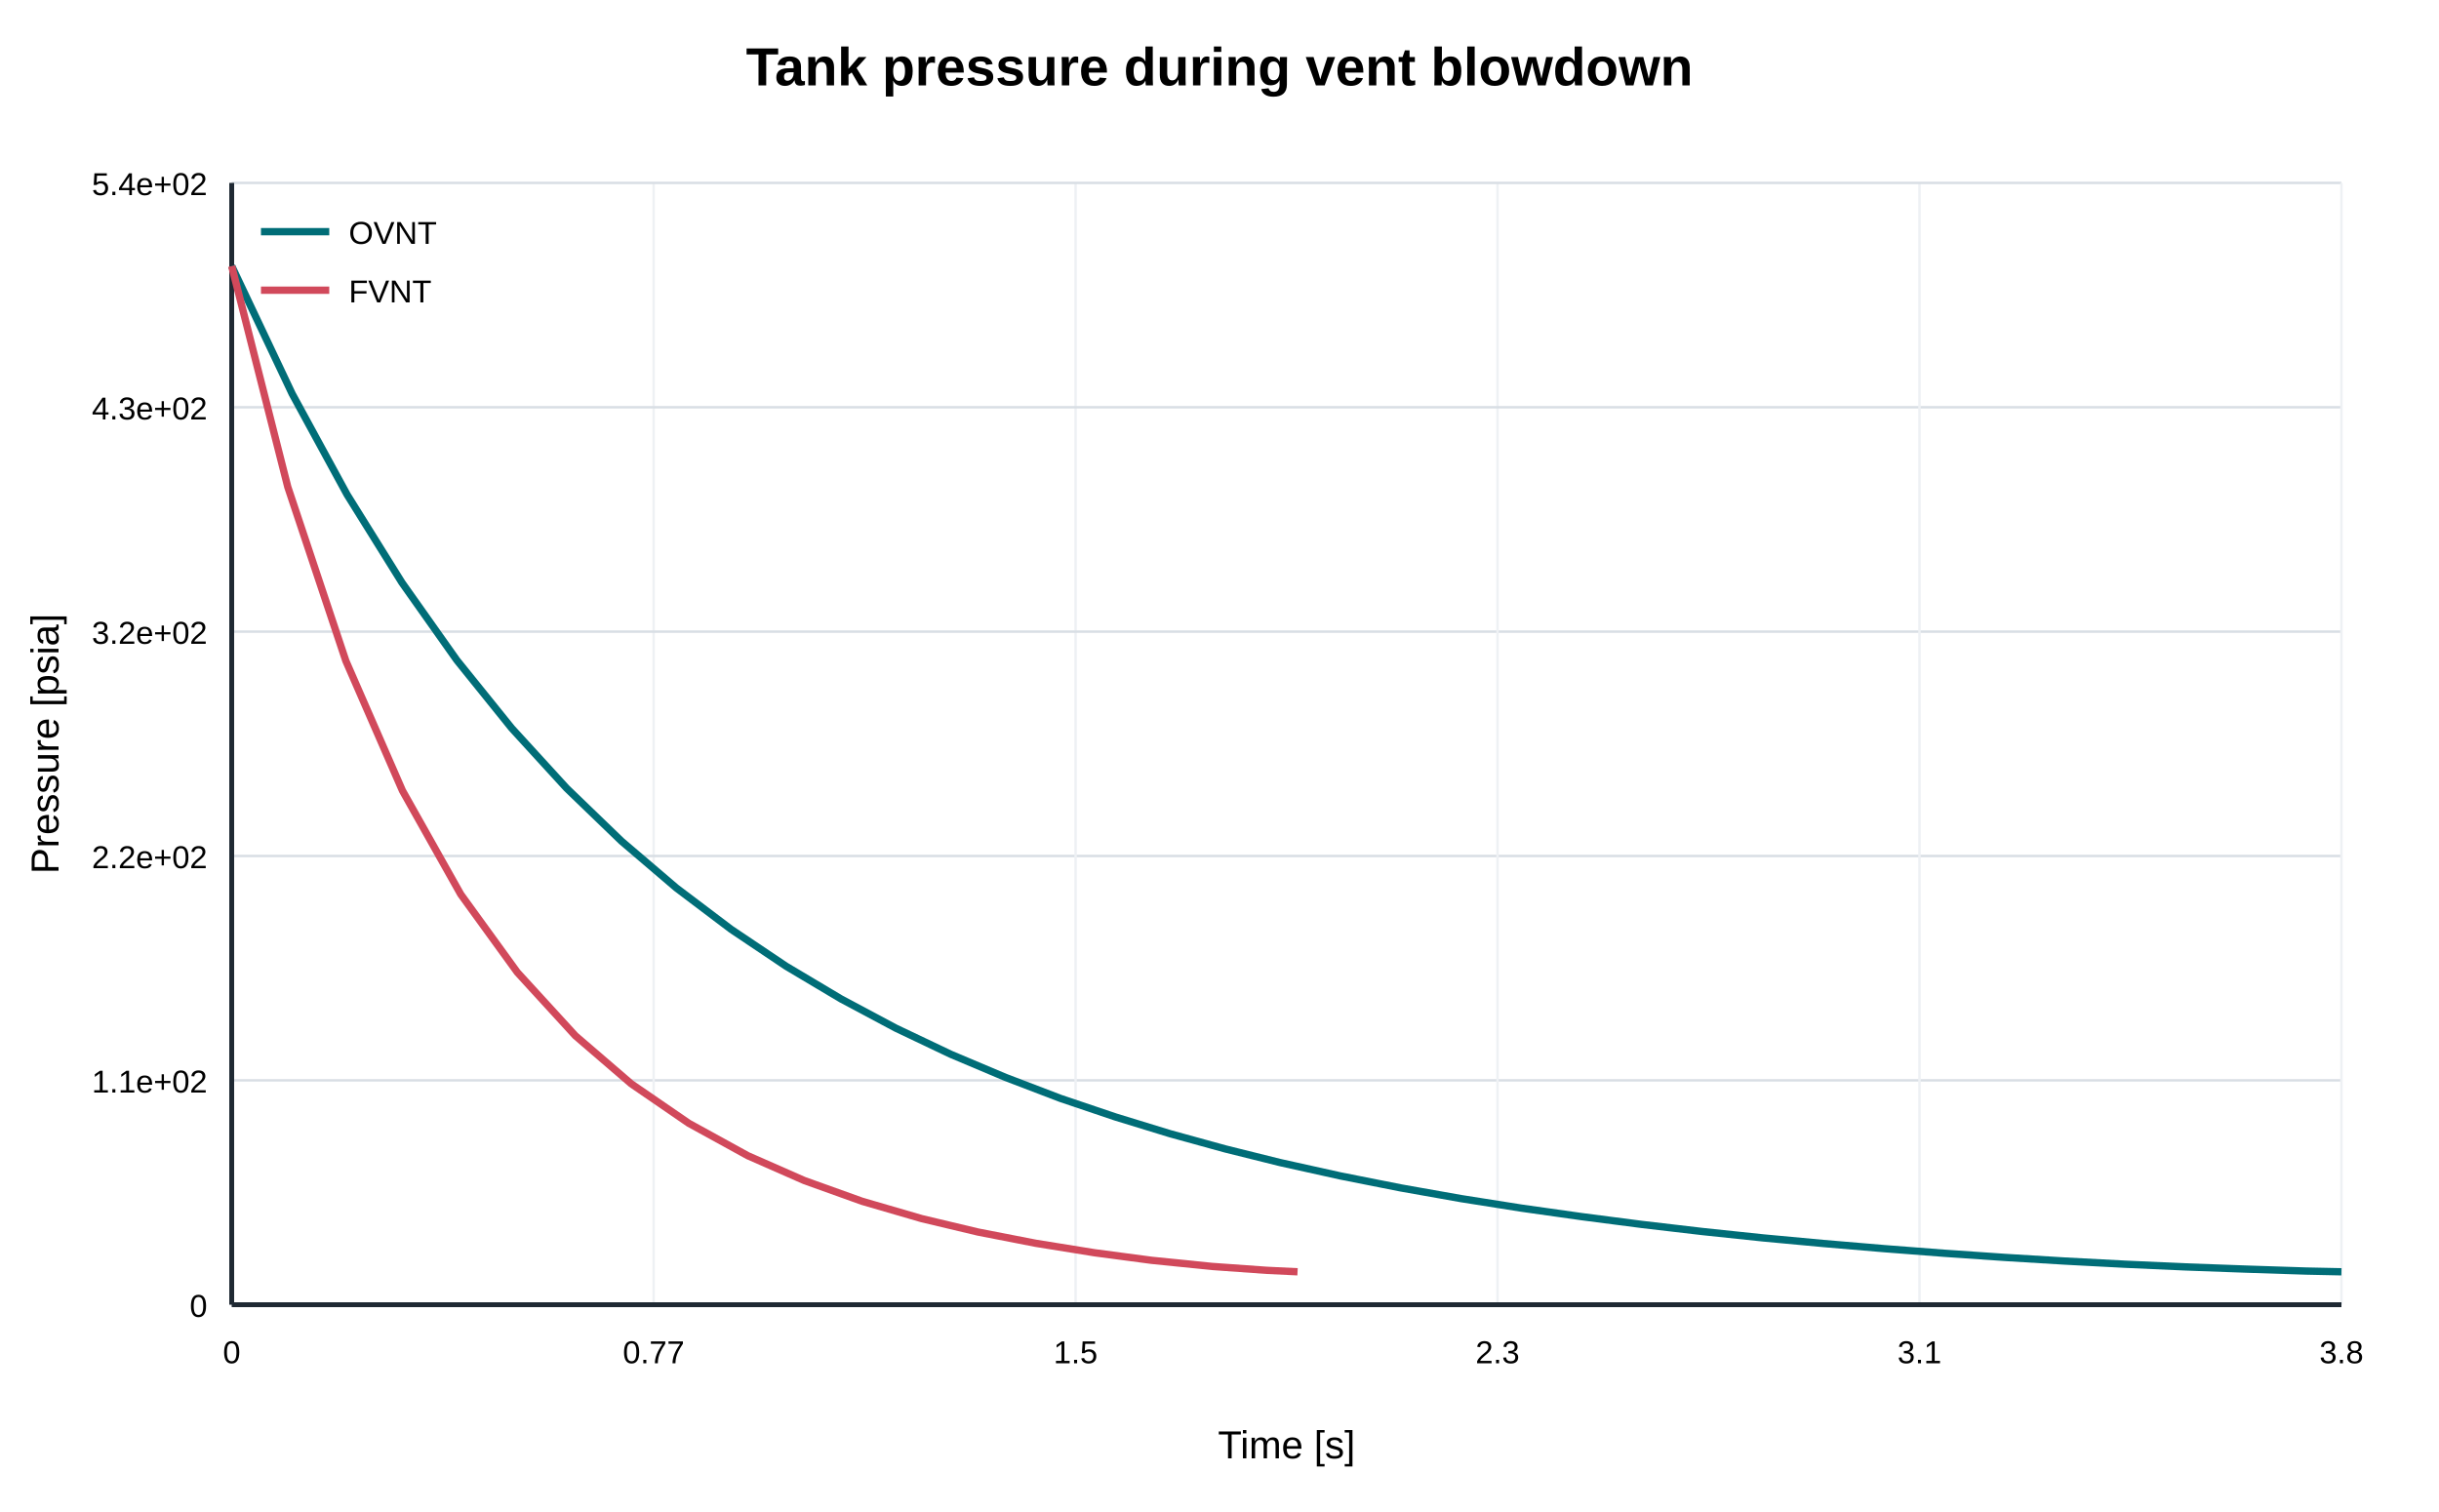
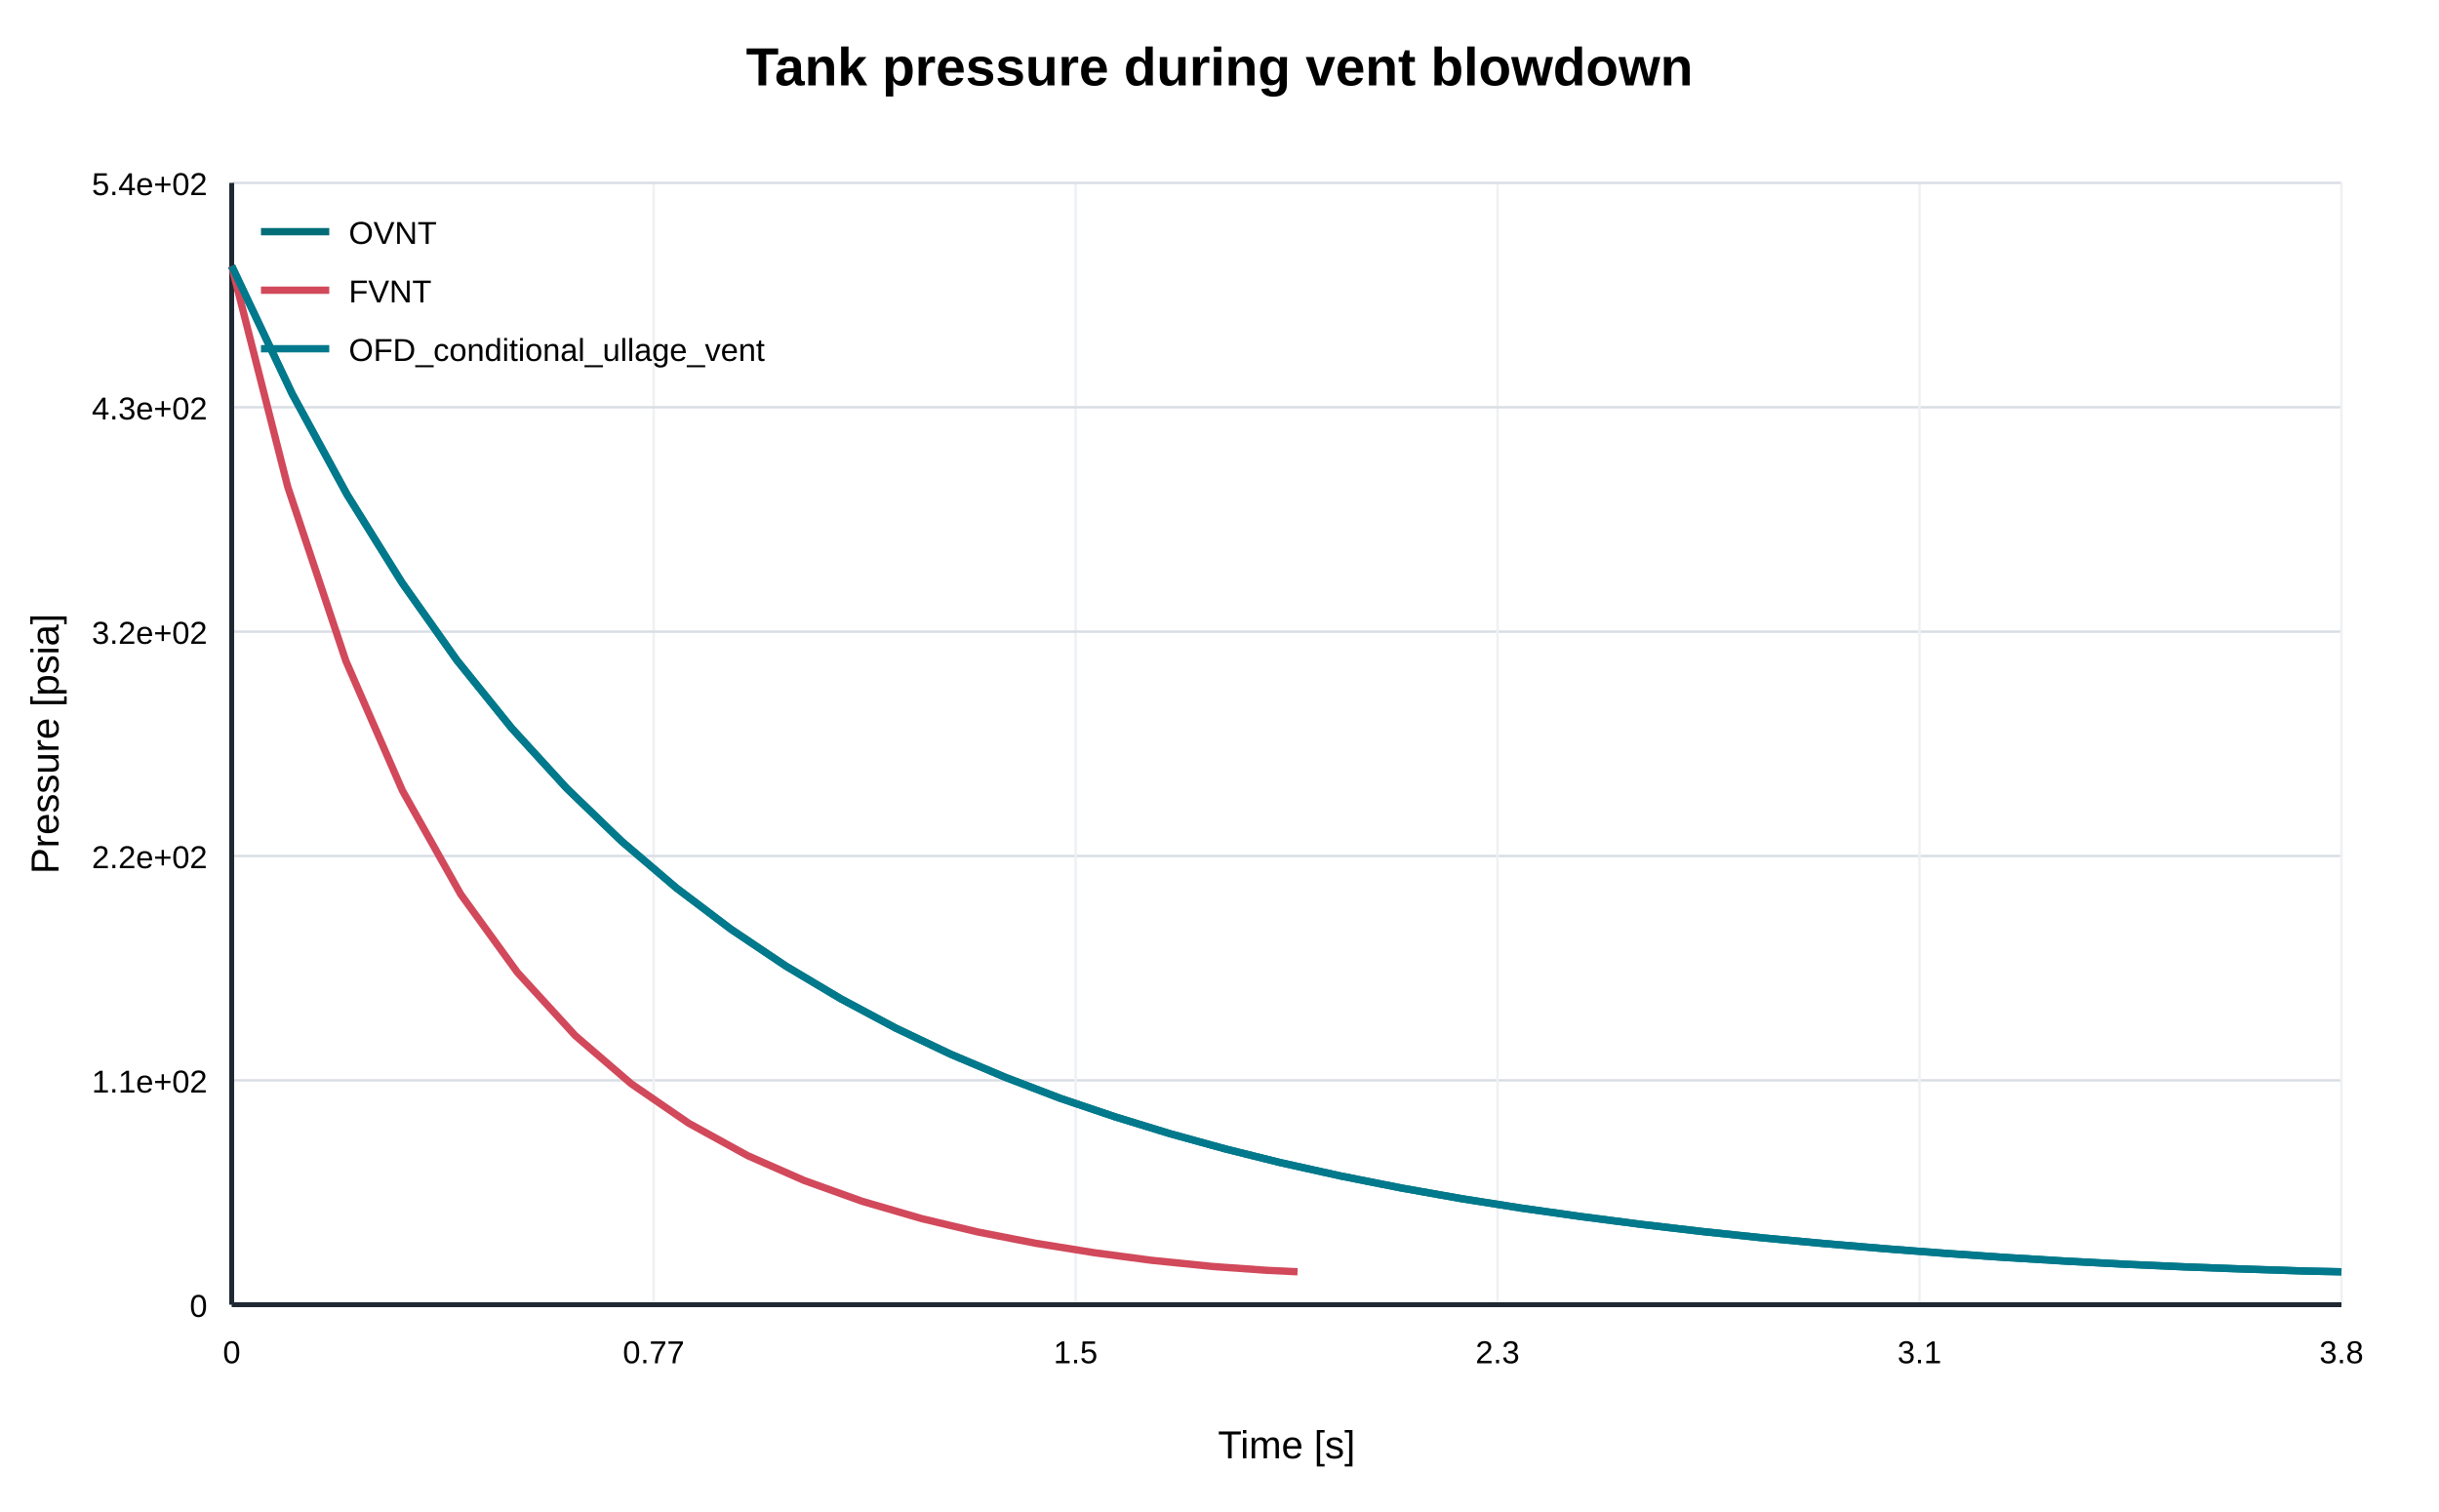
<svg xmlns="http://www.w3.org/2000/svg" width="1000" height="620">
  <rect width="100%" height="100%" fill="white" />
  <text x="500.0" y="35" text-anchor="middle" font-family="Arial" font-size="22" font-weight="bold">Tank pressure during vent blowdown</text>
  <line x1="95" y1="535.0" x2="960" y2="535.0" stroke="#d8dee4" />
  <line x1="95.0" y1="75" x2="95.0" y2="535" stroke="#eef1f4" />
  <text x="85" y="540.0" text-anchor="end" font-family="Arial" font-size="13">0</text>
  <text x="95.0" y="559" text-anchor="middle" font-family="Arial" font-size="13">0</text>
  <line x1="95" y1="443.0" x2="960" y2="443.0" stroke="#d8dee4" />
  <line x1="268.0" y1="75" x2="268.0" y2="535" stroke="#eef1f4" />
  <text x="85" y="448.0" text-anchor="end" font-family="Arial" font-size="13">1.1e+02</text>
  <text x="268.0" y="559" text-anchor="middle" font-family="Arial" font-size="13">0.77</text>
  <line x1="95" y1="351.0" x2="960" y2="351.0" stroke="#d8dee4" />
  <line x1="441.0" y1="75" x2="441.0" y2="535" stroke="#eef1f4" />
  <text x="85" y="356.0" text-anchor="end" font-family="Arial" font-size="13">2.2e+02</text>
  <text x="441.0" y="559" text-anchor="middle" font-family="Arial" font-size="13">1.5</text>
  <line x1="95" y1="259.0" x2="960" y2="259.0" stroke="#d8dee4" />
  <line x1="614.0" y1="75" x2="614.0" y2="535" stroke="#eef1f4" />
  <text x="85" y="264.0" text-anchor="end" font-family="Arial" font-size="13">3.2e+02</text>
  <text x="614.0" y="559" text-anchor="middle" font-family="Arial" font-size="13">2.3</text>
  <line x1="95" y1="167.0" x2="960" y2="167.0" stroke="#d8dee4" />
  <line x1="787.0" y1="75" x2="787.0" y2="535" stroke="#eef1f4" />
  <text x="85" y="172.0" text-anchor="end" font-family="Arial" font-size="13">4.3e+02</text>
  <text x="787.0" y="559" text-anchor="middle" font-family="Arial" font-size="13">3.1</text>
  <line x1="95" y1="75.0" x2="960" y2="75.0" stroke="#d8dee4" />
  <line x1="960.0" y1="75" x2="960.0" y2="535" stroke="#eef1f4" />
  <text x="85" y="80.0" text-anchor="end" font-family="Arial" font-size="13">5.4e+02</text>
  <text x="960.0" y="559" text-anchor="middle" font-family="Arial" font-size="13">3.8</text>
  <line x1="95" y1="535" x2="960" y2="535" stroke="#1f2933" stroke-width="2" />
  <line x1="95" y1="75" x2="95" y2="535" stroke="#1f2933" stroke-width="2" />
  <text x="527.5" y="598" text-anchor="middle" font-family="Arial" font-size="16">Time [s]</text>
  <text transform="translate(24 305.0) rotate(-90)" text-anchor="middle" font-family="Arial" font-size="16">Pressure [psia]</text>
  <polyline fill="none" stroke="#006d77" stroke-width="3" points="95.0,109.1 119.8,161.5 142.3,202.8 164.8,238.9 187.3,270.7 209.8,298.6 232.3,323.2 254.8,344.9 277.3,364.1 299.8,381.1 322.3,396.2 344.8,409.6 367.3,421.6 389.8,432.3 412.3,441.8 434.8,450.4 457.3,458.0 479.8,464.9 502.3,471.1 524.8,476.7 549.6,482.2 574.3,487.1 599.1,491.5 623.8,495.4 648.6,498.9 673.3,502.1 698.1,505.0 722.8,507.6 747.6,509.9 772.4,512.0 797.1,513.9 821.9,515.6 846.6,517.1 871.4,518.4 896.1,519.5 920.9,520.4 945.6,521.2 960.0,521.5" />
  <line x1="107" y1="95" x2="135" y2="95" stroke="#006d77" stroke-width="3" />
  <text x="143" y="100" font-family="Arial" font-size="13">OVNT</text>
  <polyline fill="none" stroke="#d1495b" stroke-width="3" points="95.0,109.1 118.0,199.7 141.8,271.0 165.0,324.2 188.9,366.7 212.1,398.7 235.9,424.7 258.8,444.4 282.4,460.6 306.6,473.9 329.8,484.1 353.5,492.6 377.9,499.7 401.0,505.2 424.6,509.8 448.8,513.7 472.2,516.8 496.9,519.3 519.4,520.9 532.0,521.5" />
  <line x1="107" y1="119" x2="135" y2="119" stroke="#d1495b" stroke-width="3" />
  <text x="143" y="124" font-family="Arial" font-size="13">FVNT</text>
+   <polyline fill="none" stroke="#00798c" stroke-width="3" points="95.0,109.1 119.8,161.5 142.3,202.8 164.8,238.9 187.3,270.7 209.8,298.6 232.3,323.2 254.8,344.9 277.3,364.1 299.8,381.1 322.3,396.2 344.8,409.6 367.3,421.6 389.8,432.3 412.3,441.8 434.8,450.4 457.3,458.0 479.8,464.9 502.3,471.1 524.8,476.7 549.6,482.2 574.3,487.1 599.1,491.5 623.8,495.4 648.6,498.9 673.3,502.1 698.1,505.0 722.8,507.6 747.6,509.9 772.4,512.0 797.1,513.9 821.9,515.6 846.6,517.1 871.4,518.4 896.1,519.5 920.9,520.4 945.6,521.2 960.0,521.5" />
+   <line x1="107" y1="143" x2="135" y2="143" stroke="#00798c" stroke-width="3" />
+   <text x="143" y="148" font-family="Arial" font-size="13">OFD_conditional_ullage_vent</text>
</svg>
